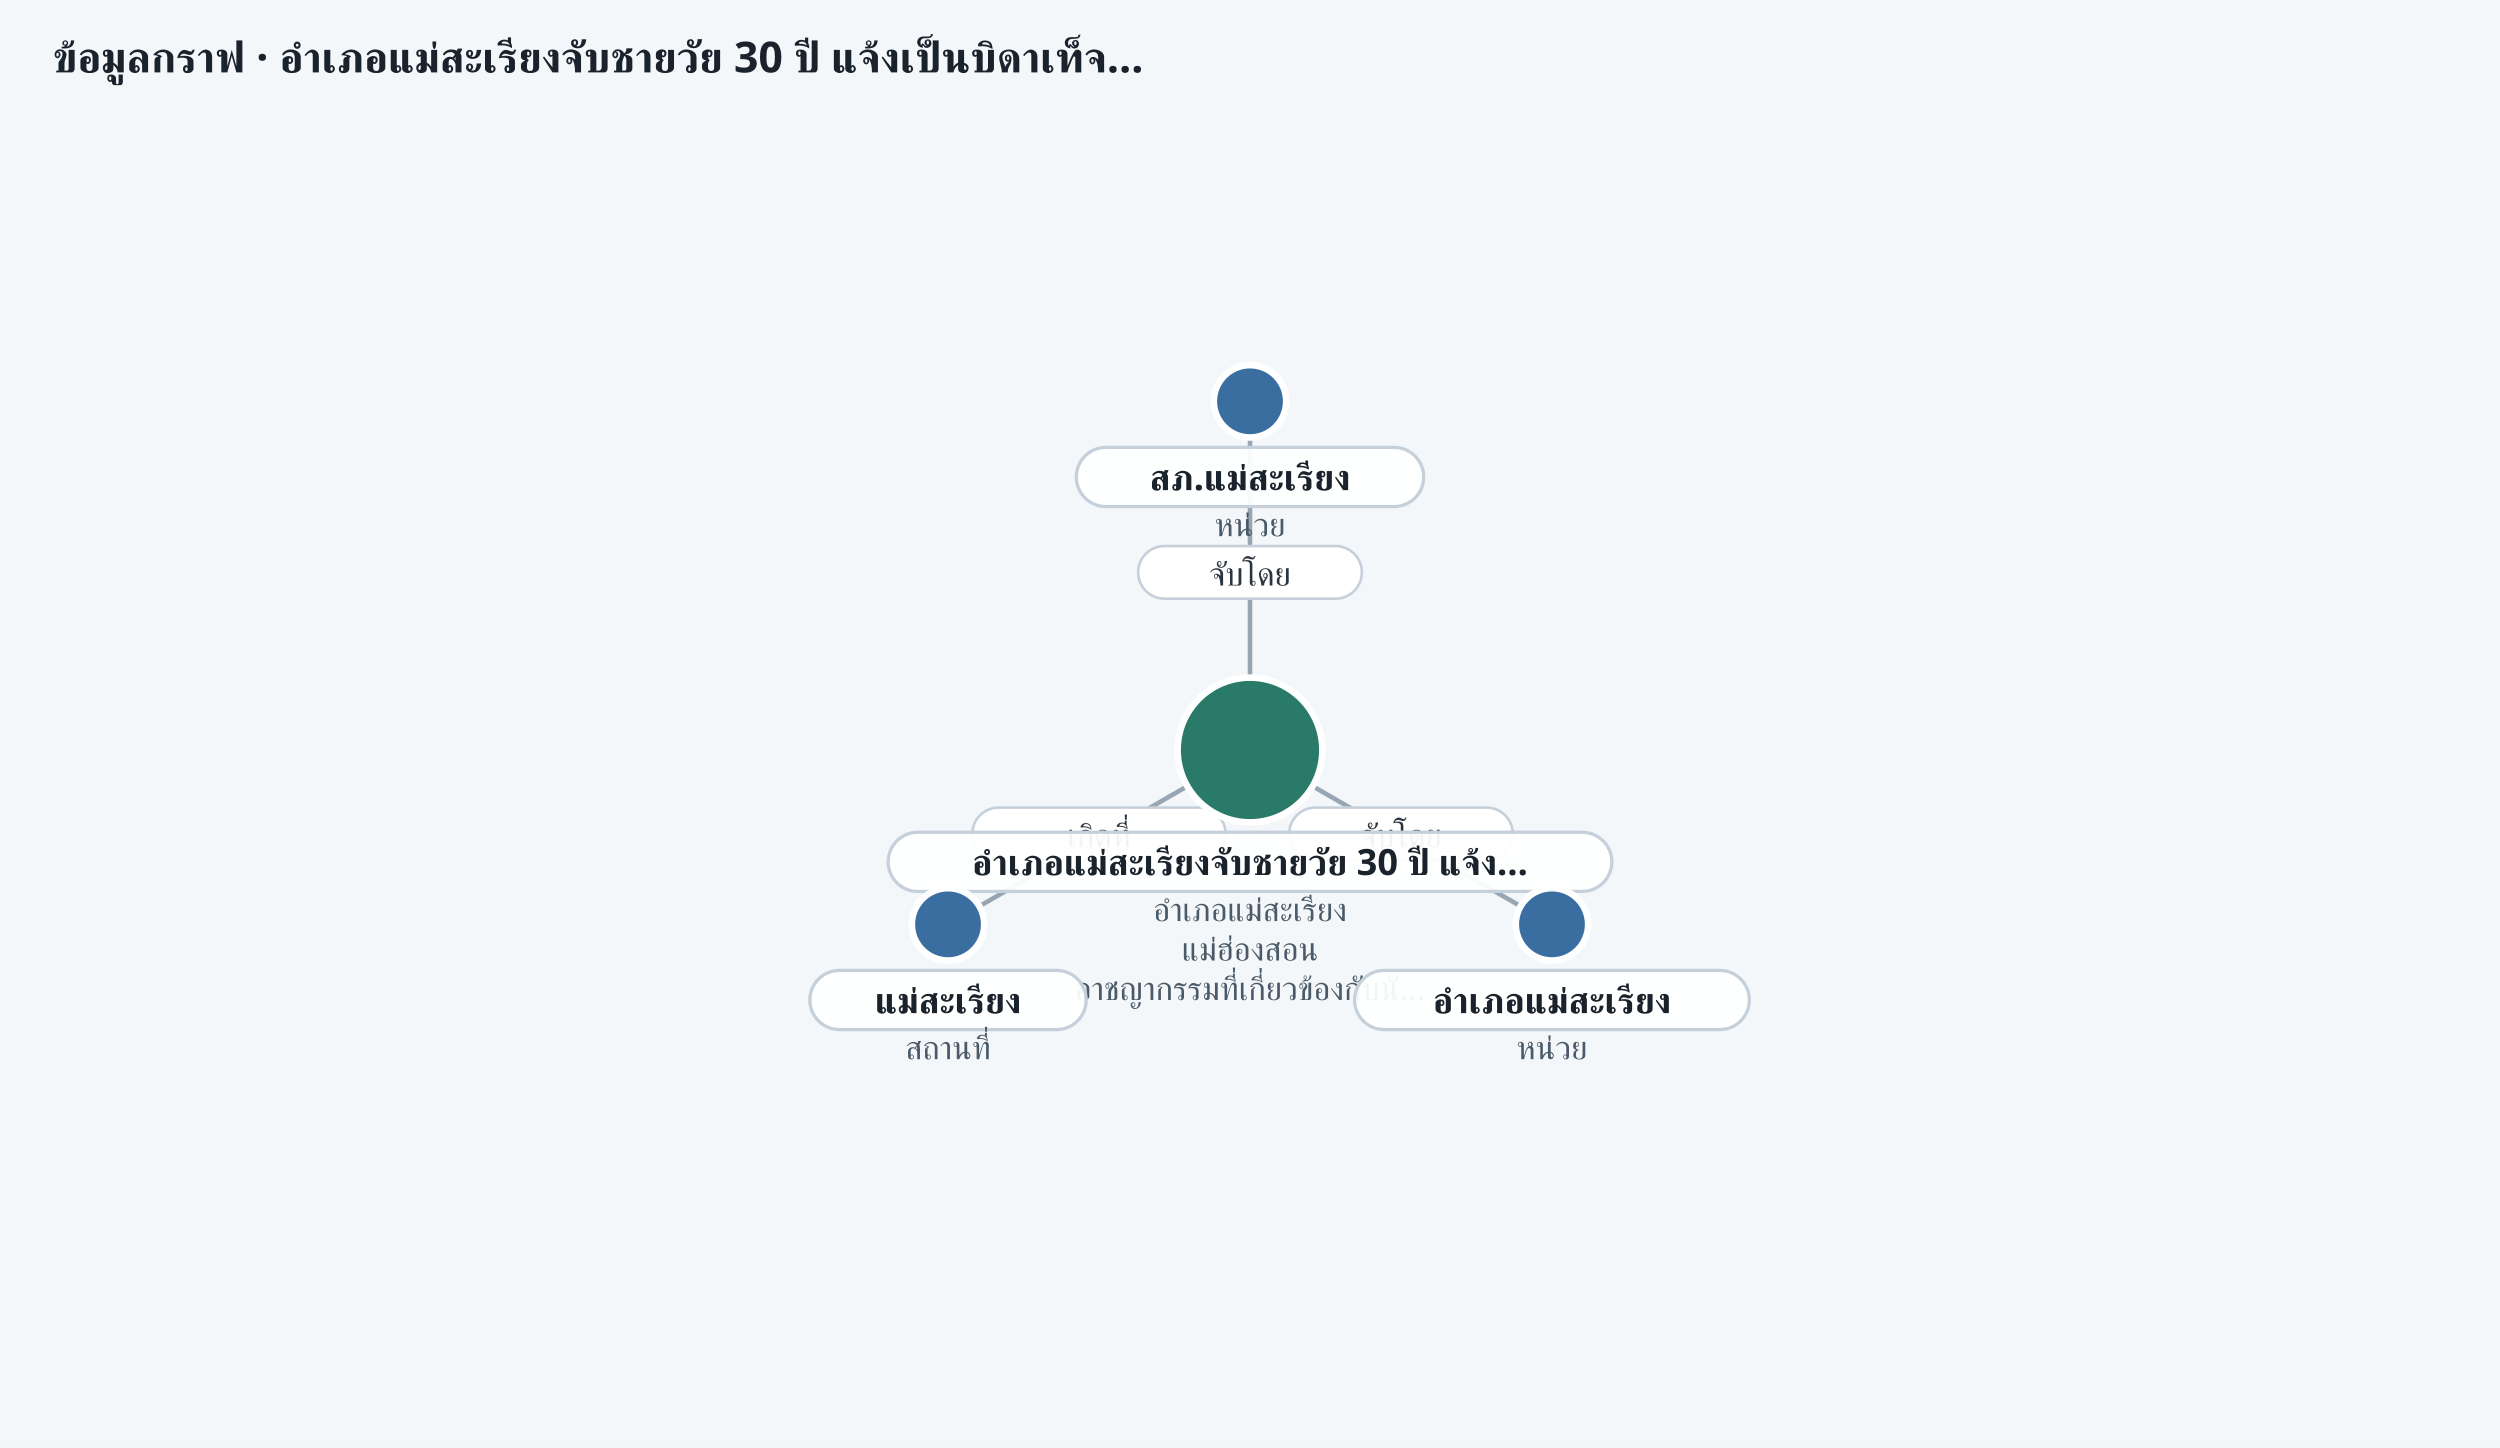
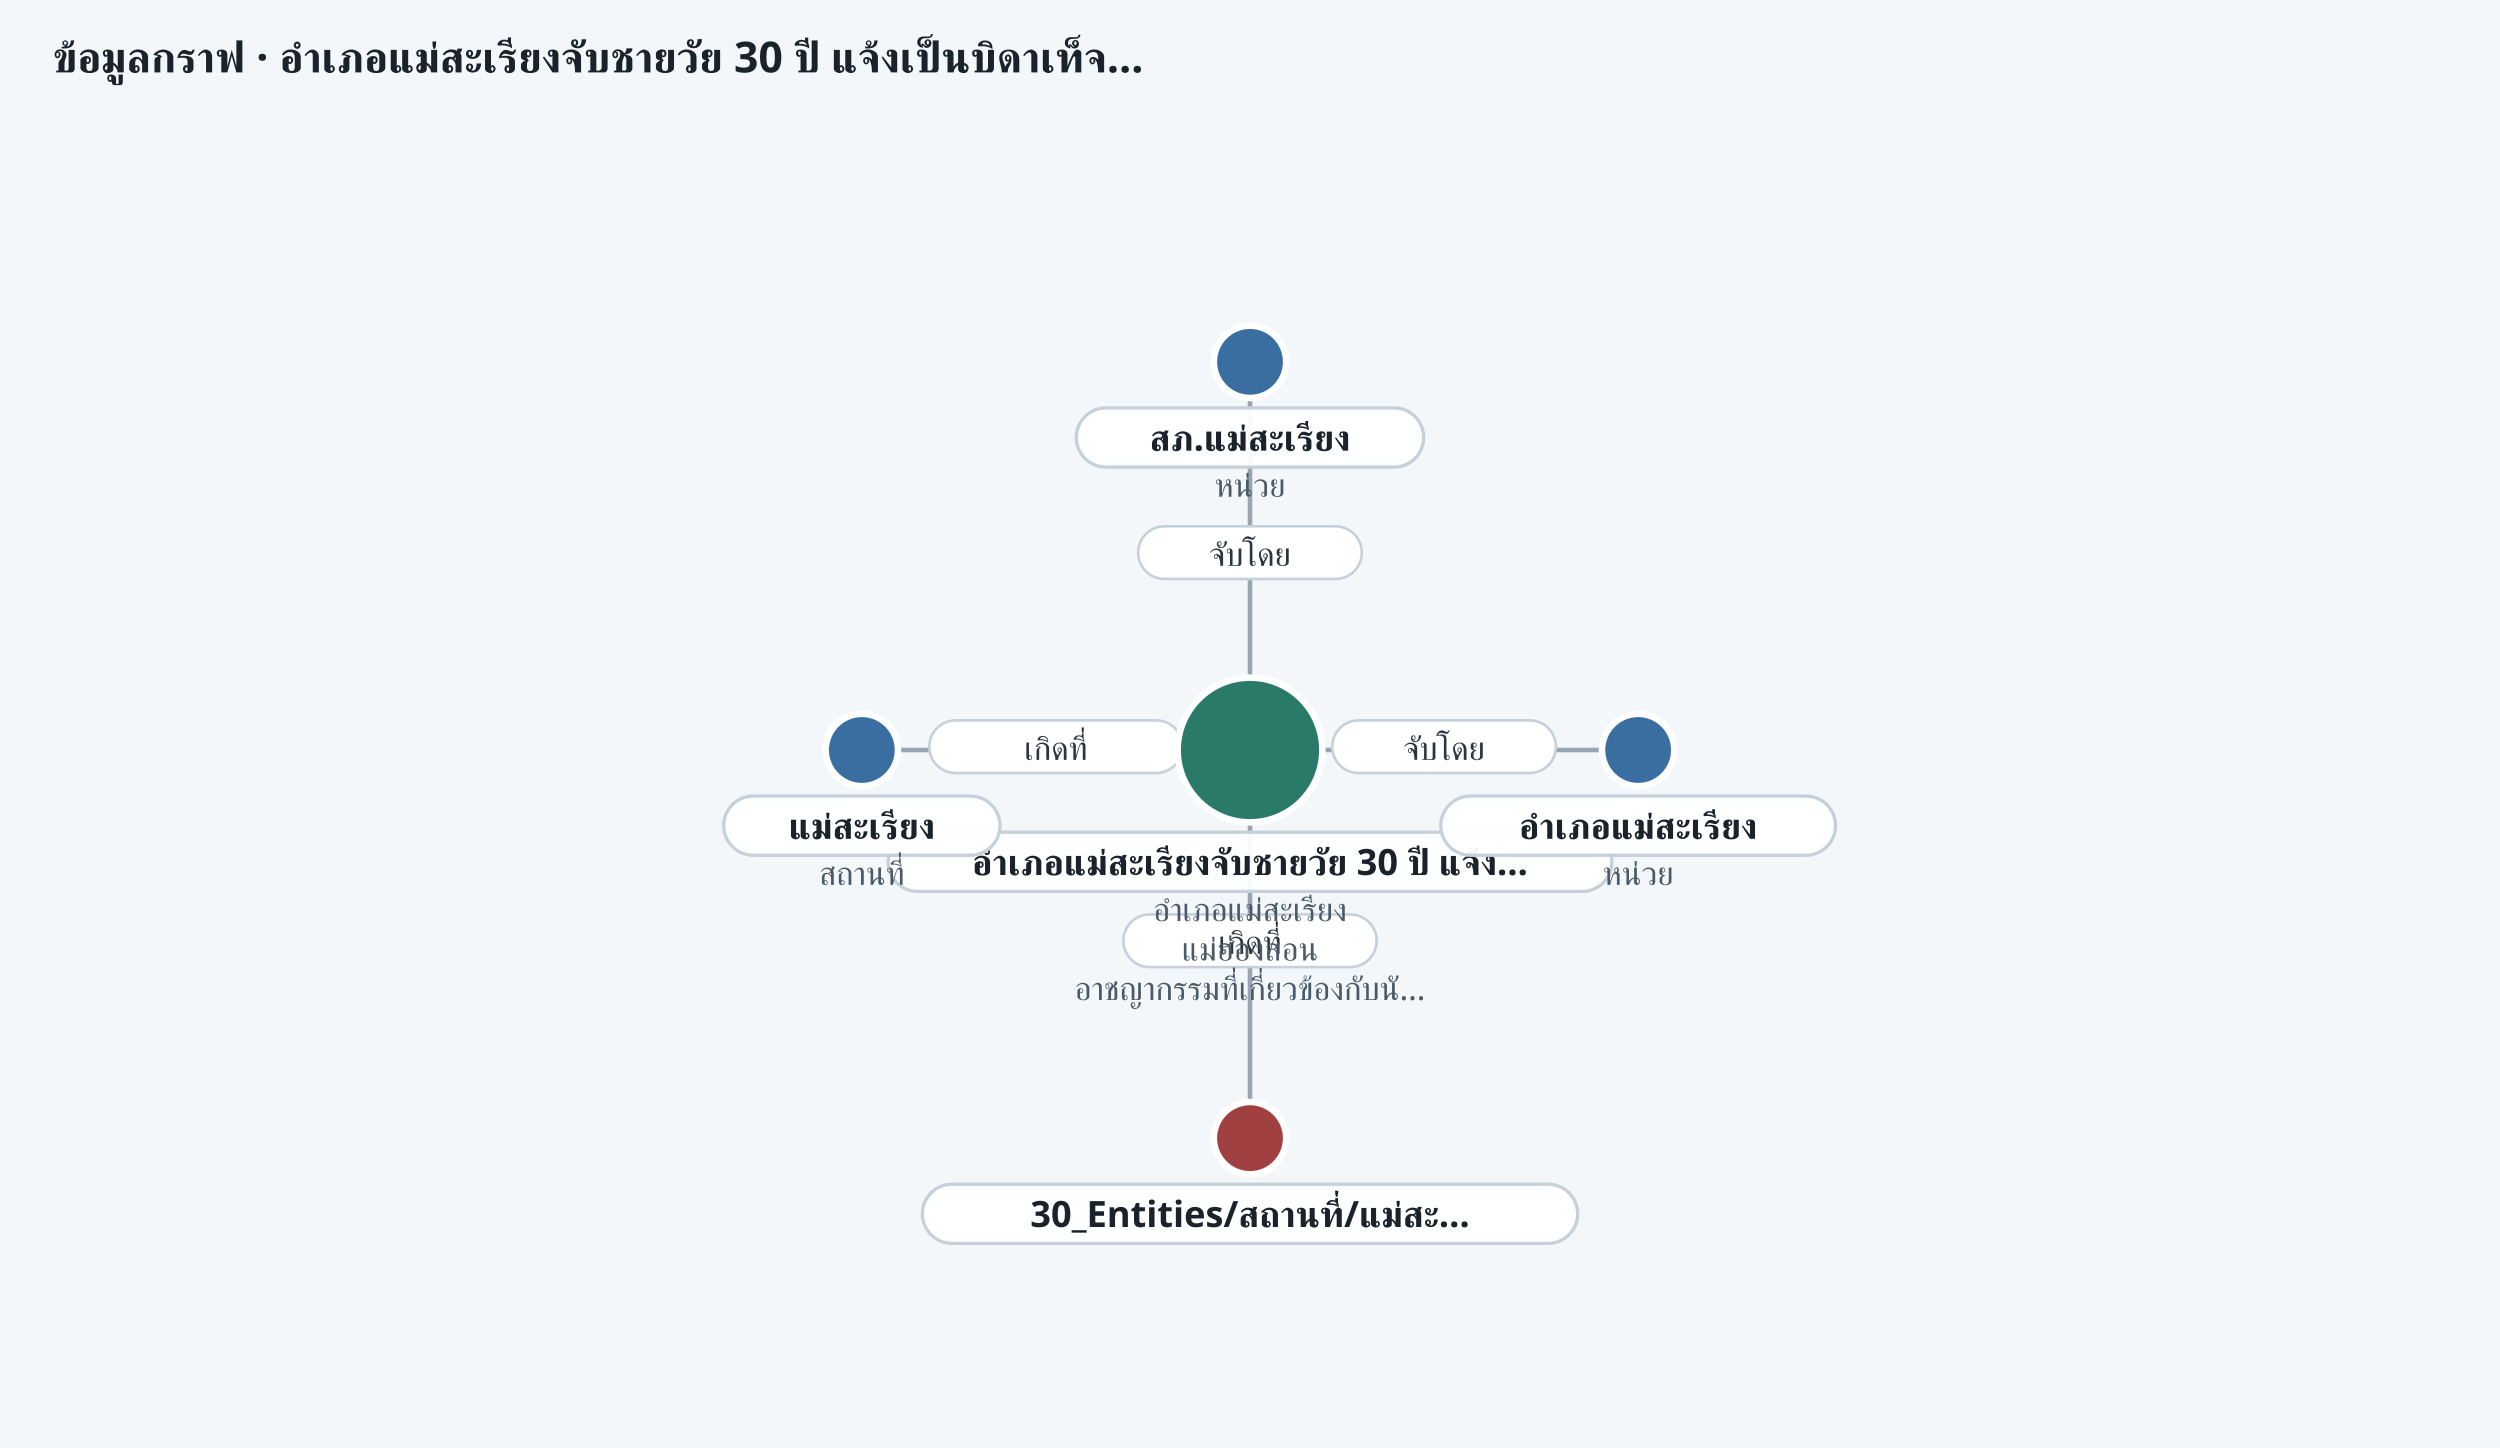
<svg xmlns="http://www.w3.org/2000/svg" width="760" height="440" viewBox="0 0 760 440" role="img" aria-label="ego graph 20261022-tourist-maesariang-falsebirth">
  <rect width="100%" height="100%" fill="#f4f7fa" />
  <text x="16" y="22" font-size="13" font-weight="700" fill="#1a222c" font-family="Sarabun, Anuphan, sans-serif">ข้อมูลกราฟ · อำเภอแม่สะเรียงจับชายวัย 30 ปี แจ้งเป็นบิดาเท็จ…</text>
-   <line x1="380.0" y1="228.0" x2="380.0" y2="122.0" stroke="#7a8a9a" stroke-width="1.4" opacity="0.75" />
-   <rect x="346.0" y="166.0" width="68.0" height="16" rx="8" fill="#fff" stroke="#c5d0da" stroke-width="0.8" />
-   <text x="380.0" y="178.0" text-anchor="middle" font-size="10" fill="#2a3540" font-family="Sarabun, Anuphan, sans-serif">จับโดย</text>
-   <line x1="380.0" y1="228.0" x2="471.8" y2="281.0" stroke="#7a8a9a" stroke-width="1.4" opacity="0.75" />
-   <rect x="391.9" y="245.5" width="68.0" height="16" rx="8" fill="#fff" stroke="#c5d0da" stroke-width="0.8" />
-   <text x="425.9" y="257.5" text-anchor="middle" font-size="10" fill="#2a3540" font-family="Sarabun, Anuphan, sans-serif">จับโดย</text>
-   <line x1="380.0" y1="228.0" x2="288.2" y2="281.0" stroke="#7a8a9a" stroke-width="1.4" opacity="0.75" />
-   <rect x="295.6" y="245.5" width="77.0" height="16" rx="8" fill="#fff" stroke="#c5d0da" stroke-width="0.8" />
-   <text x="334.1" y="257.5" text-anchor="middle" font-size="10" fill="#2a3540" font-family="Sarabun, Anuphan, sans-serif">เกิดที่</text>
+   <line x1="380.0" y1="228.0" x2="380.0" y2="110.0" stroke="#7a8a9a" stroke-width="1.4" opacity="0.75" />
+   <rect x="346.0" y="160.0" width="68.0" height="16" rx="8" fill="#fff" stroke="#c5d0da" stroke-width="0.8" />
+   <text x="380.0" y="172.0" text-anchor="middle" font-size="10" fill="#2a3540" font-family="Sarabun, Anuphan, sans-serif">จับโดย</text>
+   <line x1="380.0" y1="228.0" x2="498.0" y2="228.0" stroke="#7a8a9a" stroke-width="1.4" opacity="0.75" />
+   <rect x="405.0" y="219.0" width="68.0" height="16" rx="8" fill="#fff" stroke="#c5d0da" stroke-width="0.8" />
+   <text x="439.0" y="231.0" text-anchor="middle" font-size="10" fill="#2a3540" font-family="Sarabun, Anuphan, sans-serif">จับโดย</text>
+   <line x1="380.0" y1="228.0" x2="380.0" y2="346.0" stroke="#7a8a9a" stroke-width="1.4" opacity="0.75" />
+   <rect x="341.5" y="278.0" width="77.0" height="16" rx="8" fill="#fff" stroke="#c5d0da" stroke-width="0.8" />
+   <text x="380.0" y="290.0" text-anchor="middle" font-size="10" fill="#2a3540" font-family="Sarabun, Anuphan, sans-serif">เกิดที่</text>
+   <line x1="380.0" y1="228.0" x2="262.0" y2="228.0" stroke="#7a8a9a" stroke-width="1.4" opacity="0.75" />
+   <rect x="282.5" y="219.0" width="77.0" height="16" rx="8" fill="#fff" stroke="#c5d0da" stroke-width="0.8" />
+   <text x="321.0" y="231.0" text-anchor="middle" font-size="10" fill="#2a3540" font-family="Sarabun, Anuphan, sans-serif">เกิดที่</text>
  <circle cx="380.0" cy="228.0" r="22" fill="#2a7a6a" stroke="#fff" stroke-width="2" />
  <rect x="270.0" y="253.0" width="220.0" height="18" rx="9" fill="rgba(255,255,255,0.94)" stroke="#c5d0da" />
  <text x="380.0" y="266.0" text-anchor="middle" font-size="11" font-weight="600" fill="#1a222c" font-family="Sarabun, Anuphan, sans-serif">อำเภอแม่สะเรียงจับชายวัย 30 ปี แจ้ง…</text>
  <text x="380.0" y="280.0" text-anchor="middle" font-size="10" fill="#4a5a68" font-family="Sarabun, Anuphan, sans-serif">อำเภอแม่สะเรียง</text>
  <text x="380.0" y="292.0" text-anchor="middle" font-size="10" fill="#4a5a68" font-family="Sarabun, Anuphan, sans-serif">แม่ฮ่องสอน</text>
  <text x="380.0" y="304.0" text-anchor="middle" font-size="10" fill="#4a5a68" font-family="Sarabun, Anuphan, sans-serif">อาชญากรรมที่เกี่ยวข้องกับนั…</text>
-   <circle cx="380.0" cy="122.0" r="11" fill="#3a6ea0" stroke="#fff" stroke-width="2" />
-   <rect x="327.2" y="136.0" width="105.6" height="18" rx="9" fill="rgba(255,255,255,0.94)" stroke="#c5d0da" />
-   <text x="380.0" y="149.0" text-anchor="middle" font-size="11" font-weight="600" fill="#1a222c" font-family="Sarabun, Anuphan, sans-serif">สภ.แม่สะเรียง</text>
-   <text x="380.0" y="163.0" text-anchor="middle" font-size="10" fill="#4a5a68" font-family="Sarabun, Anuphan, sans-serif">หน่วย</text>
-   <circle cx="471.8" cy="281.0" r="11" fill="#3a6ea0" stroke="#fff" stroke-width="2" />
-   <rect x="411.8" y="295.0" width="120.0" height="18" rx="9" fill="rgba(255,255,255,0.94)" stroke="#c5d0da" />
-   <text x="471.8" y="308.0" text-anchor="middle" font-size="11" font-weight="600" fill="#1a222c" font-family="Sarabun, Anuphan, sans-serif">อำเภอแม่สะเรียง</text>
-   <text x="471.8" y="322.0" text-anchor="middle" font-size="10" fill="#4a5a68" font-family="Sarabun, Anuphan, sans-serif">หน่วย</text>
-   <circle cx="288.2" cy="281.0" r="11" fill="#3a6ea0" stroke="#fff" stroke-width="2" />
-   <rect x="246.2" y="295.0" width="84.0" height="18" rx="9" fill="rgba(255,255,255,0.94)" stroke="#c5d0da" />
-   <text x="288.2" y="308.0" text-anchor="middle" font-size="11" font-weight="600" fill="#1a222c" font-family="Sarabun, Anuphan, sans-serif">แม่สะเรียง</text>
-   <text x="288.2" y="322.0" text-anchor="middle" font-size="10" fill="#4a5a68" font-family="Sarabun, Anuphan, sans-serif">สถานที่</text>
+   <circle cx="380.0" cy="110.0" r="11" fill="#3a6ea0" stroke="#fff" stroke-width="2" />
+   <rect x="327.2" y="124.0" width="105.6" height="18" rx="9" fill="rgba(255,255,255,0.94)" stroke="#c5d0da" />
+   <text x="380.0" y="137.0" text-anchor="middle" font-size="11" font-weight="600" fill="#1a222c" font-family="Sarabun, Anuphan, sans-serif">สภ.แม่สะเรียง</text>
+   <text x="380.0" y="151.0" text-anchor="middle" font-size="10" fill="#4a5a68" font-family="Sarabun, Anuphan, sans-serif">หน่วย</text>
+   <circle cx="498.0" cy="228.0" r="11" fill="#3a6ea0" stroke="#fff" stroke-width="2" />
+   <rect x="438.0" y="242.0" width="120.0" height="18" rx="9" fill="rgba(255,255,255,0.94)" stroke="#c5d0da" />
+   <text x="498.0" y="255.0" text-anchor="middle" font-size="11" font-weight="600" fill="#1a222c" font-family="Sarabun, Anuphan, sans-serif">อำเภอแม่สะเรียง</text>
+   <text x="498.0" y="269.0" text-anchor="middle" font-size="10" fill="#4a5a68" font-family="Sarabun, Anuphan, sans-serif">หน่วย</text>
+   <circle cx="380.0" cy="346.0" r="11" fill="#a04040" stroke="#fff" stroke-width="2" />
+   <rect x="280.4" y="360.0" width="199.2" height="18" rx="9" fill="rgba(255,255,255,0.94)" stroke="#c5d0da" />
+   <text x="380.0" y="373.0" text-anchor="middle" font-size="11" font-weight="600" fill="#1a222c" font-family="Sarabun, Anuphan, sans-serif">30_Entities/สถานที่/แม่สะ…</text>
+   <circle cx="262.0" cy="228.0" r="11" fill="#3a6ea0" stroke="#fff" stroke-width="2" />
+   <rect x="220.0" y="242.0" width="84.0" height="18" rx="9" fill="rgba(255,255,255,0.94)" stroke="#c5d0da" />
+   <text x="262.0" y="255.0" text-anchor="middle" font-size="11" font-weight="600" fill="#1a222c" font-family="Sarabun, Anuphan, sans-serif">แม่สะเรียง</text>
+   <text x="262.0" y="269.0" text-anchor="middle" font-size="10" fill="#4a5a68" font-family="Sarabun, Anuphan, sans-serif">สถานที่</text>
</svg>
